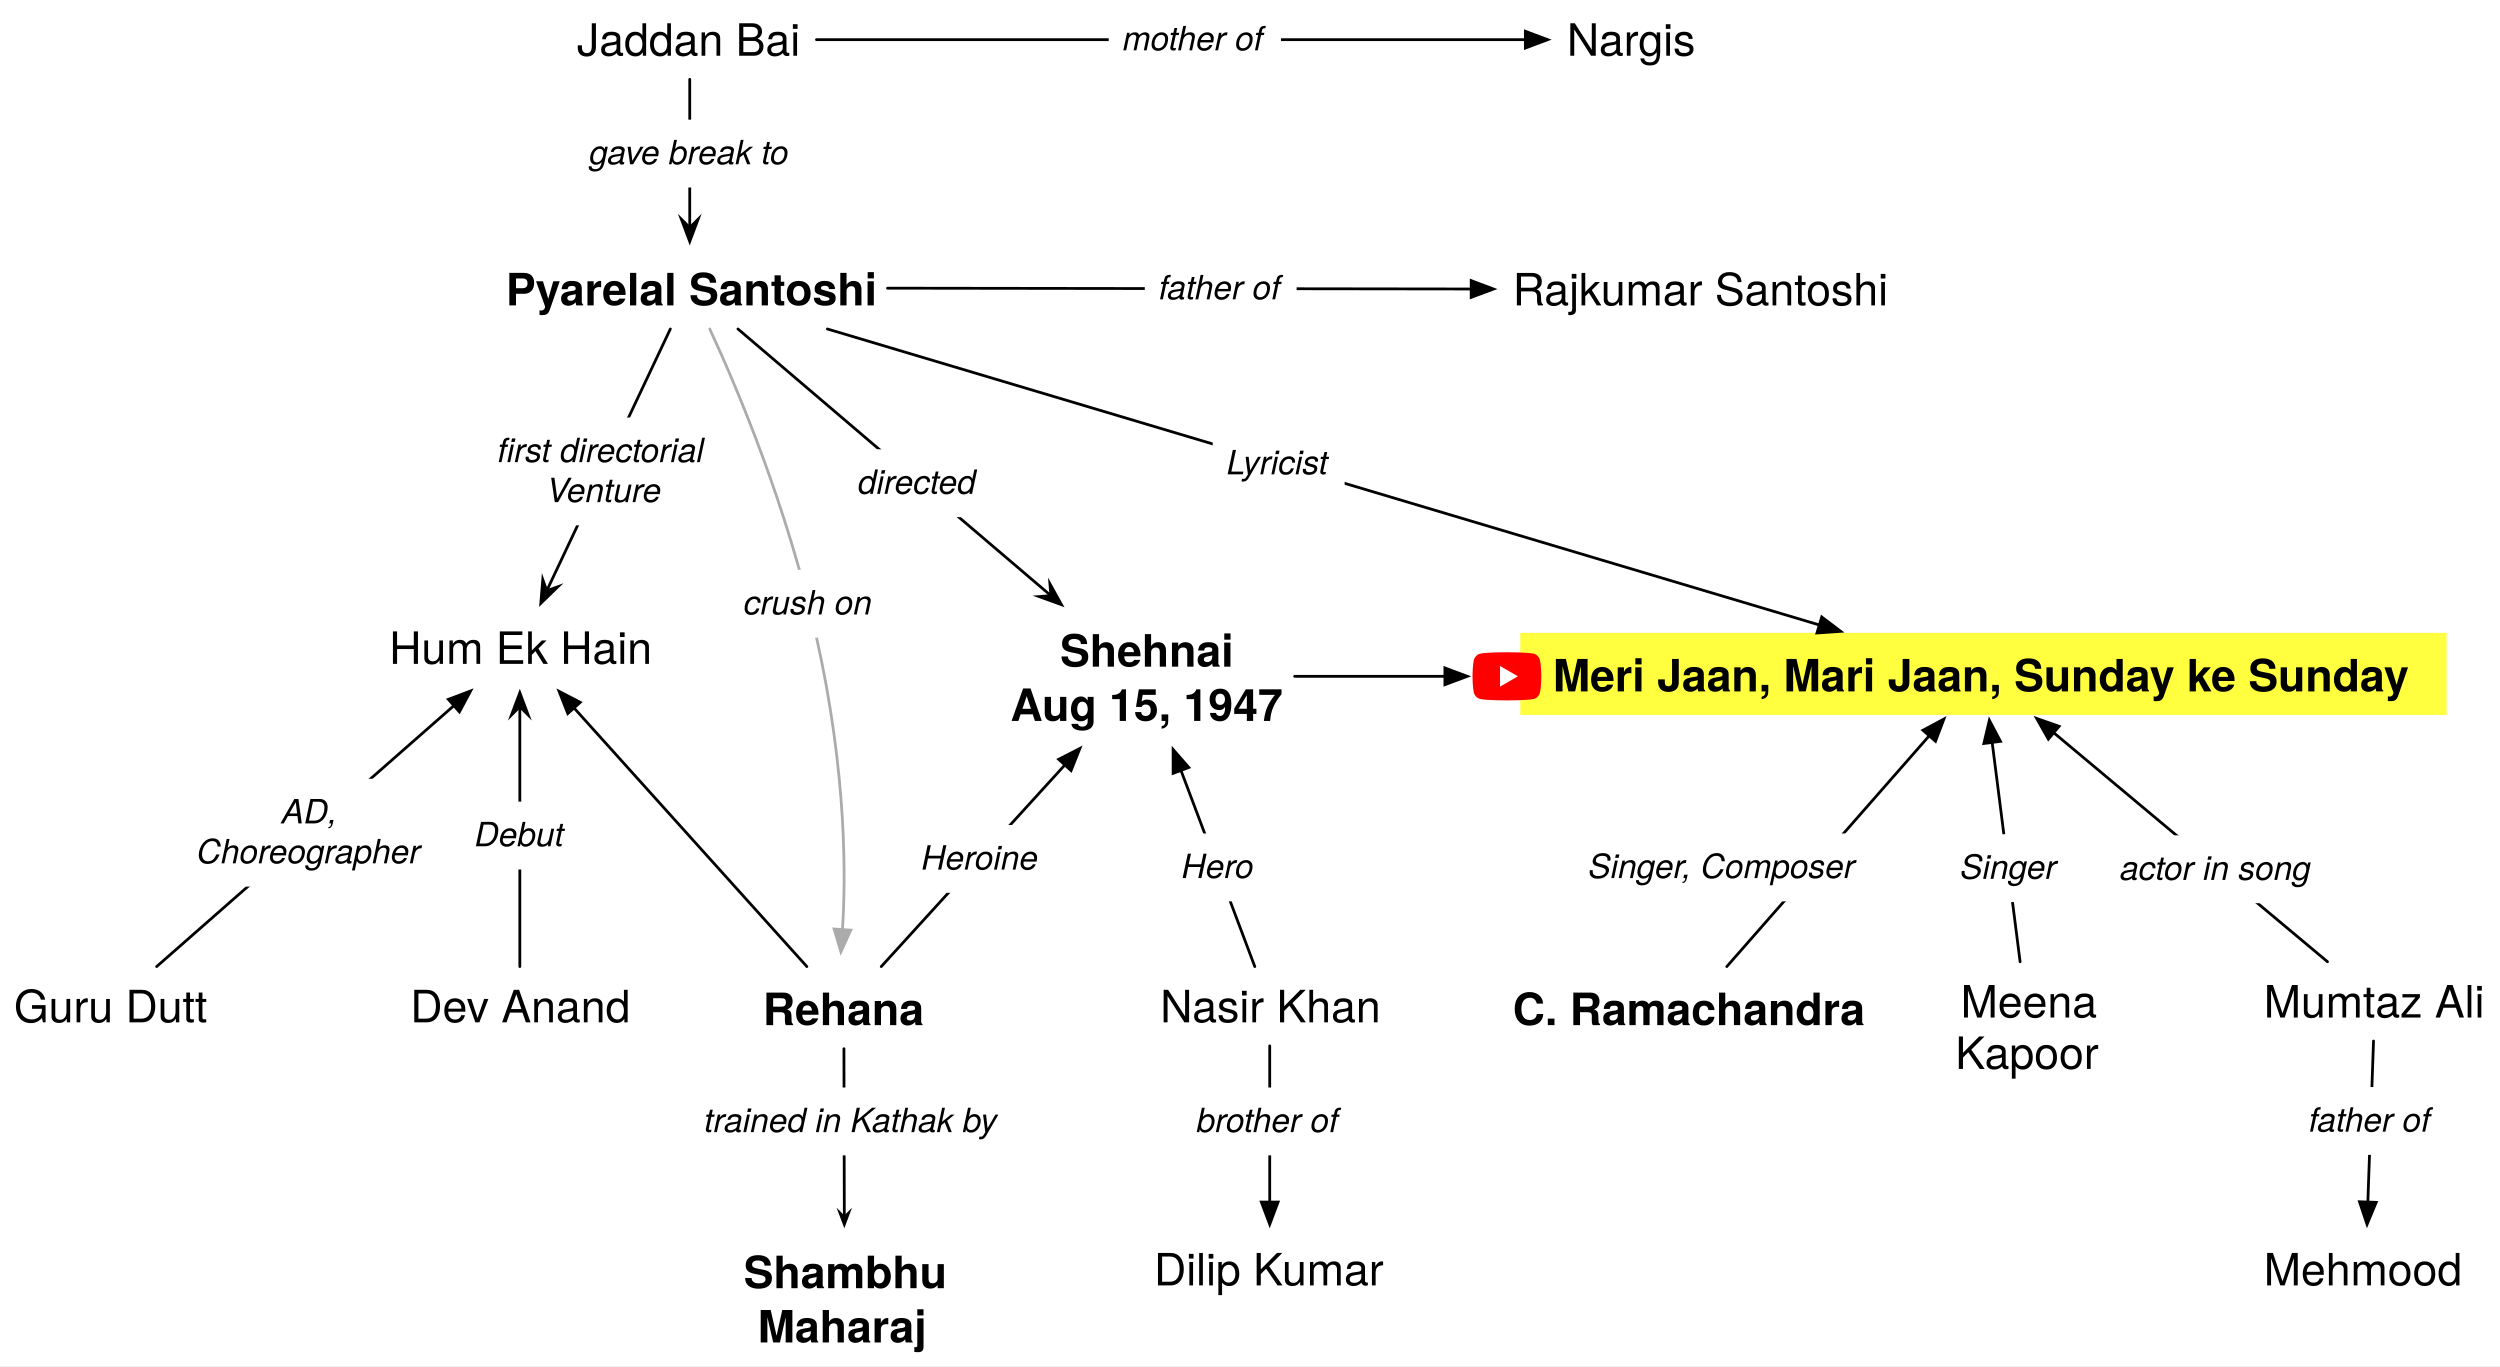
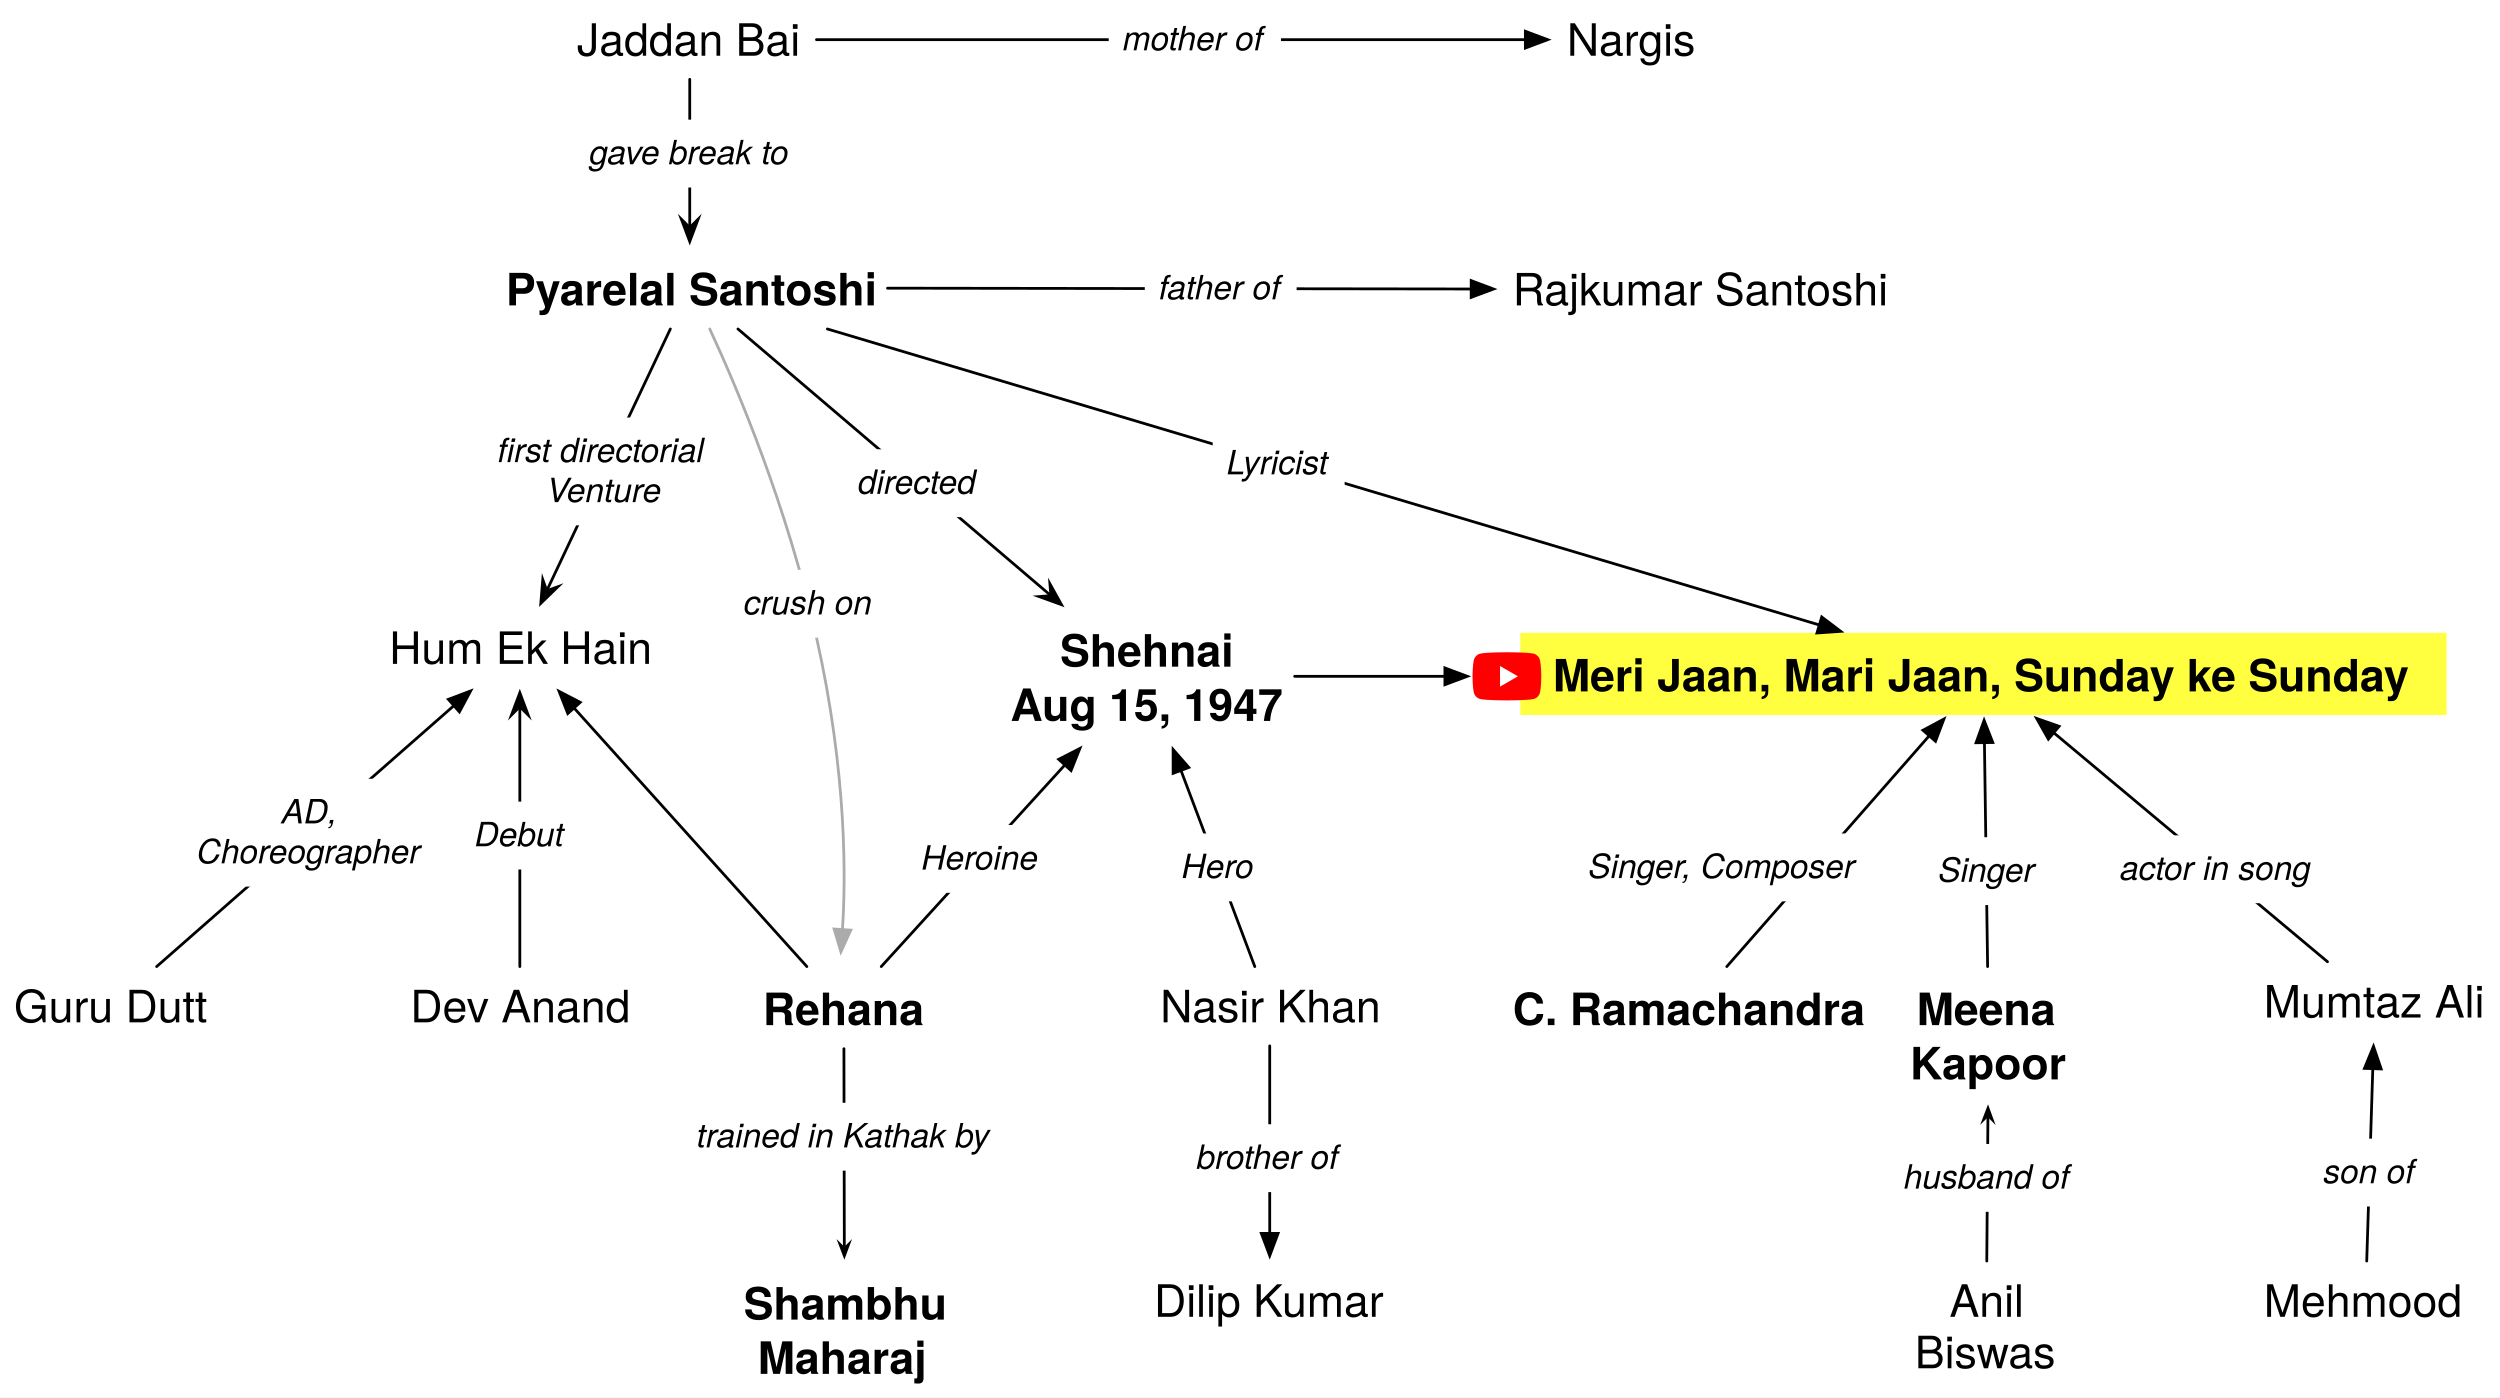
- <svg xmlns="http://www.w3.org/2000/svg" xmlns:xlink="http://www.w3.org/1999/xlink" version="1.1" viewBox="90.665 -68.793 896.583 489.92" width="896.583" height="489.92">
+ <svg xmlns="http://www.w3.org/2000/svg" xmlns:xlink="http://www.w3.org/1999/xlink" version="1.1" viewBox="90.665 -68.793 896.583 501.177" width="896.583" height="501.177">
  <defs>
    <marker orient="auto" overflow="visible" markerUnits="strokeWidth" id="FilledArrow_Marker" stroke-linejoin="miter" stroke-miterlimit="10" viewBox="-1 -4 10 8" markerWidth="10" markerHeight="8" color="black">
      <g>
        <path d="M 8 0 L 0 -3 L 0 3 Z" fill="currentColor" stroke="currentColor" stroke-width="1" />
      </g>
    </marker>
    <marker orient="auto" overflow="visible" markerUnits="strokeWidth" id="SharpArrow_Marker" stroke-linejoin="miter" stroke-miterlimit="10" viewBox="-4 -4 10 8" markerWidth="10" markerHeight="8" color="black">
      <g>
        <path d="M 5 0 L -3 -3 L 0 0 L 0 0 L -3 3 Z" fill="currentColor" stroke="currentColor" stroke-width="1" />
      </g>
    </marker>
    <marker orient="auto" overflow="visible" markerUnits="strokeWidth" id="FilledArrow_Marker_2" stroke-linejoin="miter" stroke-miterlimit="10" viewBox="-1 -4 10 8" markerWidth="10" markerHeight="8" color="#ababab">
      <g>
        <path d="M 8 0 L 0 -3 L 0 3 Z" fill="currentColor" stroke="currentColor" stroke-width="1" />
      </g>
    </marker>
    <marker orient="auto" overflow="visible" markerUnits="strokeWidth" id="SharpArrow_Marker_2" stroke-linejoin="miter" stroke-miterlimit="10" viewBox="-3 -3 7 6" markerWidth="7" markerHeight="6" color="black">
      <g>
        <path d="M 2.5 0 L -1.5 -1.5 L 0 0 L 0 0 L -1.5 1.5 Z" fill="currentColor" stroke="currentColor" stroke-width="1" />
      </g>
    </marker>
  </defs>
-   <g id="Canvas_1" stroke-opacity="1" stroke="none" fill-opacity="1" stroke-dasharray="none" fill="none">
-     <rect fill="white" x="90.665" y="-68.793" width="896.583" height="489.92" />
+   <g id="Canvas_1" fill="none" stroke-opacity="1" stroke="none" stroke-dasharray="none" fill-opacity="1">
+     <rect fill="white" x="90.665" y="-68.793" width="896.583" height="501.177" />
    <g id="Canvas_1_Layer_1">
      <g id="Graphic_2">
        <a target="_blank" xlink:href="https://www.imdb.com/name/nm0764314/">
          <text transform="translate(272.1078 24.72598)" fill="black">
            <tspan font-family="Helvetica Neue" font-weight="bold" font-size="16" fill="black" x="8526513e-20" y="16" xml:space="preserve">Pyarelal Santoshi</tspan>
          </text>
        </a>
      </g>
      <g id="Graphic_3">
        <text transform="translate(633.1798 25.7421)" fill="black">
          <tspan font-family="Helvetica Neue" font-size="16" fill="black" x="8952838e-19" y="15" xml:space="preserve">Rajkumar Santoshi</tspan>
        </text>
      </g>
      <g id="Line_4">
        <line x1="408.948" y1="34.557" x2="618.28" y2="34.851" marker-end="url(#FilledArrow_Marker)" stroke="black" stroke-linecap="round" stroke-linejoin="round" stroke-width="1" />
      </g>
      <g id="Graphic_5">
        <rect x="501.224" y="22.557" width="54.448" height="24.336" fill="white" />
        <text transform="translate(506.2244 27.55686)" fill="black">
          <tspan font-family="Helvetica Neue" font-style="italic" font-size="12" fill="black" x="15987212e-20" y="11" xml:space="preserve">father of</tspan>
        </text>
      </g>
      <g id="Graphic_6">
        <a target="_blank" xlink:href="https://en.wikipedia.org/wiki/Shehnai_(1947_film)">
          <text transform="translate(453.0332 154.2949)" fill="black">
            <tspan font-family="Helvetica Neue" font-weight="bold" font-size="16" fill="black" x="17.8" y="16" xml:space="preserve">Shehnai </tspan>
            <tspan font-family="Helvetica Neue" font-weight="bold" font-size="16" fill="black" x="0" y="35.464" xml:space="preserve">Aug 15, 1947</tspan>
          </text>
        </a>
      </g>
      <g id="Graphic_11">
        <text transform="translate(297.5718 -63.79297)" fill="black">
          <tspan font-family="Helvetica Neue" font-size="16" fill="black" x="1278977e-19" y="15" xml:space="preserve">Jaddan Bai</tspan>
        </text>
      </g>
      <g id="Graphic_12">
        <text transform="translate(652.6126 -63.79297)" fill="black">
          <tspan font-family="Helvetica Neue" font-size="16" fill="black" x="0" y="15" xml:space="preserve">Nargis</tspan>
        </text>
      </g>
      <g id="Line_14">
        <line x1="383.484" y1="-54.569" x2="637.713" y2="-54.569" marker-end="url(#FilledArrow_Marker)" stroke="black" stroke-linecap="round" stroke-linejoin="round" stroke-width="1" />
      </g>
      <g id="Graphic_15">
        <rect x="488.282" y="-66.737" width="61.78" height="24.336" fill="white" />
        <text transform="translate(493.2824 -61.73697)" fill="black">
          <tspan font-family="Helvetica Neue" font-style="italic" font-size="12" fill="black" x="0" y="11" xml:space="preserve">mother of</tspan>
        </text>
      </g>
      <g id="Line_17">
        <line x1="338.028" y1="-40.345" x2="338.028" y2="12.826" marker-end="url(#SharpArrow_Marker)" stroke="black" stroke-linecap="round" stroke-linejoin="round" stroke-width="1" />
      </g>
      <g id="Graphic_18">
        <rect x="297.022" y="-25.882" width="82.012" height="24.336" fill="white" />
        <text transform="translate(302.0217 -20.88212)" fill="black">
          <tspan font-family="Helvetica Neue" font-style="italic" font-size="12" fill="black" x="0" y="11" xml:space="preserve">gave break to</tspan>
        </text>
      </g>
      <g id="Graphic_19">
        <text transform="translate(228.0342 154.2949)" fill="black">
          <tspan font-family="Helvetica Neue" font-size="16" fill="black" x="2.224" y="15" xml:space="preserve">Hum Ek Hain </tspan>
        </text>
      </g>
      <g id="Line_20">
        <line x1="331.072" y1="49.19" x2="286.752" y2="143.055" marker-end="url(#SharpArrow_Marker)" stroke="black" stroke-linecap="round" stroke-linejoin="round" stroke-width="1" />
      </g>
      <g id="Line_21">
        <line x1="355.317" y1="49.19" x2="467.543" y2="144.82" marker-end="url(#SharpArrow_Marker)" stroke="black" stroke-linecap="round" stroke-linejoin="round" stroke-width="1" />
      </g>
      <g id="Graphic_22">
        <rect x="264.058" y="80.946" width="85.78" height="38.672" fill="white" />
        <text transform="translate(269.0581 85.94636)" fill="black">
          <tspan font-family="Helvetica Neue" font-style="italic" font-size="12" fill="black" x="0" y="11" xml:space="preserve">first directorial</tspan>
          <tspan font-family="Helvetica Neue" font-style="italic" font-size="12" fill="black" x="17.658" y="25.336" xml:space="preserve">Venture</tspan>
        </text>
      </g>
      <g id="Graphic_23">
        <rect x="393.329" y="92.33" width="53.788" height="24.336" fill="white" />
        <text transform="translate(398.3294 97.32992)" fill="black">
          <tspan font-family="Helvetica Neue" font-style="italic" font-size="12" fill="black" x="2309264e-19" y="11" xml:space="preserve">directed</tspan>
        </text>
      </g>
      <g id="Graphic_24">
        <text transform="translate(237.8183 282.8477)" fill="black">
          <tspan font-family="Helvetica Neue" font-size="16" fill="black" x="8455459e-19" y="15" xml:space="preserve">Dev Anand</tspan>
        </text>
      </g>
      <g id="Graphic_25">
        <text transform="translate(95.66503 282.8477)" fill="black">
          <tspan font-family="Helvetica Neue" font-size="16" fill="black" x="5684342e-19" y="15" xml:space="preserve">Guru Dutt</tspan>
        </text>
      </g>
      <g id="Line_26">
        <line x1="277.09" y1="277.848" x2="277.09" y2="184.643" marker-end="url(#SharpArrow_Marker)" stroke="black" stroke-linecap="round" stroke-linejoin="round" stroke-width="1" />
      </g>
      <g id="Graphic_27">
        <rect x="250.196" y="218.699" width="53.788" height="24.336" fill="white" />
        <text transform="translate(255.1962 223.6989)" fill="black">
          <tspan font-family="Helvetica Neue" font-style="italic" font-size="12" fill="black" x="5.664" y="11" xml:space="preserve">Debut</tspan>
        </text>
      </g>
      <g id="Graphic_28">
        <a target="_blank" xlink:href="https://en.wikipedia.org/wiki/Rehana_(actress)">
          <text transform="translate(364.2542 282.8477)" fill="black">
            <tspan font-family="Helvetica Neue" font-weight="bold" font-size="16" fill="black" x="8739676e-19" y="16" xml:space="preserve">Rehana</tspan>
          </text>
        </a>
      </g>
      <g id="Line_33">
        <line x1="146.845" y1="277.848" x2="253.446" y2="184.274" marker-end="url(#FilledArrow_Marker)" stroke="black" stroke-linecap="round" stroke-linejoin="round" stroke-width="1" />
      </g>
      <g id="Graphic_34">
        <rect x="148.961" y="210.496" width="105.168" height="38.672" fill="white" />
        <text transform="translate(153.9615 215.4959)" fill="black">
          <tspan font-family="Helvetica Neue" font-style="italic" font-size="12" fill="black" x="37.69" y="11" xml:space="preserve">AD,</tspan>
          <tspan font-family="Helvetica Neue" font-style="italic" font-size="12" fill="black" x="7.246" y="25.336" xml:space="preserve">Choreographer</tspan>
        </text>
      </g>
      <g id="Line_35">
        <line x1="380.03" y1="277.848" x2="296.522" y2="185.1" marker-end="url(#FilledArrow_Marker)" stroke="black" stroke-linecap="round" stroke-linejoin="round" stroke-width="1" />
      </g>
      <g id="Line_36">
        <line x1="406.711" y1="277.848" x2="472.56" y2="205.543" marker-end="url(#FilledArrow_Marker)" stroke="black" stroke-linecap="round" stroke-linejoin="round" stroke-width="1" />
      </g>
      <g id="Graphic_37">
        <text transform="translate(506.7638 282.8477)" fill="black">
          <tspan font-family="Helvetica Neue" font-size="16" fill="black" x="0" y="15" xml:space="preserve">Nasir Khan</tspan>
        </text>
      </g>
      <g id="Graphic_38">
-         <text transform="translate(504.5317 377.1992)" fill="black">
+         <text transform="translate(504.5317 388.4554)" fill="black">
          <tspan font-family="Helvetica Neue" font-size="16" fill="black" x="0" y="15" xml:space="preserve">Dilip Kumar</tspan>
        </text>
      </g>
      <g id="Line_39">
-         <line x1="546.028" y1="306.296" x2="546.028" y2="362.299" marker-end="url(#FilledArrow_Marker)" stroke="black" stroke-linecap="round" stroke-linejoin="round" stroke-width="1" />
+         <line x1="546.028" y1="306.296" x2="546.028" y2="373.555" marker-end="url(#FilledArrow_Marker)" stroke="black" stroke-linecap="round" stroke-linejoin="round" stroke-width="1" />
      </g>
      <g id="Line_40">
        <line x1="540.675" y1="277.848" x2="514.198" y2="207.489" marker-end="url(#FilledArrow_Marker)" stroke="black" stroke-linecap="round" stroke-linejoin="round" stroke-width="1" />
      </g>
      <g id="Graphic_41">
        <rect x="509.406" y="230.121" width="35.776" height="24.336" fill="white" />
        <text transform="translate(514.406 235.1213)" fill="black">
          <tspan font-family="Helvetica Neue" font-style="italic" font-size="12" fill="black" x="8295586e-19" y="11" xml:space="preserve">Hero</tspan>
        </text>
      </g>
      <g id="Graphic_42">
-         <rect x="514.802" y="321.221" width="62.452" height="24.336" fill="white" />
-         <text transform="translate(519.8017 326.2215)" fill="black">
+         <rect x="514.802" y="334.404" width="62.452" height="24.336" fill="white" />
+         <text transform="translate(519.8017 339.4037)" fill="black">
          <tspan font-family="Helvetica Neue" font-style="italic" font-size="12" fill="black" x="5684342e-19" y="11" xml:space="preserve">brother of</tspan>
        </text>
      </g>
      <g id="Graphic_43">
        <a target="_blank" xlink:href="https://www.youtube.com/watch?v=sQBjn0sxLsM&amp;list=TLGGvFicC250EcUxMzA3MjAyNQ">
          <rect x="635.89" y="158.174" width="332.212" height="29.464" fill="#ffff40" />
          <text transform="translate(640.8905 163.1744)" fill="black">
            <tspan font-family="Helvetica Neue" font-weight="bold" font-size="16" fill="black" x="6.706" y="16" xml:space="preserve">Meri Jaan, Mari Jaan, Sunday ke Sunday</tspan>
          </text>
        </a>
      </g>
      <g id="Line_44">
        <line x1="387.398" y1="49.19" x2="743.14" y2="155.344" marker-end="url(#FilledArrow_Marker)" stroke="black" stroke-linecap="round" stroke-linejoin="round" stroke-width="1" />
      </g>
      <g id="Graphic_45">
        <rect x="525.58" y="85.316" width="47.32" height="24.336" fill="white" />
        <text transform="translate(530.5801 90.31588)" fill="black">
          <tspan font-family="Helvetica Neue" font-style="italic" font-size="12" fill="black" x="0" y="11" xml:space="preserve">Lyricist</tspan>
        </text>
      </g>
      <g id="Line_46">
        <line x1="554.977" y1="173.759" x2="608.858" y2="173.759" marker-end="url(#FilledArrow_Marker)" stroke="black" stroke-linecap="round" stroke-linejoin="round" stroke-width="1" />
      </g>
      <g id="Line_47">
        <path d="M 345.203 49.19 C 355.095 70.497 372.897 112.571 383.484 159.781 C 394.582 209.271 393.953 247.465 392.789 264.584" marker-end="url(#FilledArrow_Marker_2)" stroke="#ababab" stroke-linecap="round" stroke-linejoin="round" stroke-width="1" />
      </g>
      <g id="Graphic_48">
        <rect x="352.378" y="135.567" width="56.452" height="24.336" fill="white" />
        <text transform="translate(357.3784 140.5673)" fill="black">
          <tspan font-family="Helvetica Neue" font-style="italic" font-size="12" fill="black" x="5684342e-19" y="11" xml:space="preserve">crush on</tspan>
        </text>
      </g>
      <g id="Graphic_49">
        <a target="_blank" xlink:href="https://en.wikipedia.org/wiki/C._Ramchandra">
          <text transform="translate(633.1798 282.8477)" fill="black">
            <tspan font-family="Helvetica Neue" font-weight="bold" font-size="16" fill="black" x="0" y="16" xml:space="preserve">C. Ramachandra</tspan>
          </text>
        </a>
      </g>
      <g id="Graphic_50">
        <text transform="translate(902.5364 281.1189)" fill="black">
          <tspan font-family="Helvetica Neue" font-size="16" fill="black" x="0" y="15" xml:space="preserve">Mumtaz Ali</tspan>
        </text>
      </g>
      <g id="Graphic_51">
-         <text transform="translate(902.5364 377.1992)" fill="black">
+         <text transform="translate(902.5364 388.4554)" fill="black">
          <tspan font-family="Helvetica Neue" font-size="16" fill="black" x="0" y="15" xml:space="preserve">Mehmood</tspan>
        </text>
      </g>
      <g id="Line_52">
-         <line x1="941.89" y1="304.567" x2="939.852" y2="362.305" marker-end="url(#FilledArrow_Marker)" stroke="black" stroke-linecap="round" stroke-linejoin="round" stroke-width="1" />
+         <line x1="939.45" y1="383.455" x2="941.63" y2="314.462" marker-end="url(#FilledArrow_Marker)" stroke="black" stroke-linecap="round" stroke-linejoin="round" stroke-width="1" />
      </g>
      <g id="Graphic_53">
-         <rect x="913.655" y="321.052" width="54.448" height="24.336" fill="white" />
-         <text transform="translate(918.6547 326.052)" fill="black">
-           <tspan font-family="Helvetica Neue" font-style="italic" font-size="12" fill="black" x="15987212e-20" y="11" xml:space="preserve">father of</tspan>
+         <rect x="917.231" y="339.56" width="46.444" height="24.336" fill="white" />
+         <text transform="translate(922.2305 344.5598)" fill="black">
+           <tspan font-family="Helvetica Neue" font-style="italic" font-size="12" fill="black" x="1.668" y="11" xml:space="preserve">son of </tspan>
        </text>
      </g>
      <g id="Line_54">
        <line x1="709.95" y1="277.848" x2="782.547" y2="195.081" marker-end="url(#FilledArrow_Marker)" stroke="black" stroke-linecap="round" stroke-linejoin="round" stroke-width="1" />
      </g>
      <g id="Line_55">
        <line x1="925.388" y1="276.119" x2="827.202" y2="193.99" marker-end="url(#FilledArrow_Marker)" stroke="black" stroke-linecap="round" stroke-linejoin="round" stroke-width="1" />
      </g>
      <g id="Graphic_56">
        <rect x="845.96" y="230.789" width="79.564" height="24.336" fill="white" />
        <text transform="translate(850.9602 235.7888)" fill="black">
          <tspan font-family="Helvetica Neue" font-style="italic" font-size="12" fill="black" x="0" y="11" xml:space="preserve">actor in song</tspan>
        </text>
      </g>
      <g id="Graphic_57">
        <rect x="654.228" y="230.121" width="108.112" height="24.336" fill="white" />
        <text transform="translate(659.2278 235.1213)" fill="black">
          <tspan font-family="Helvetica Neue" font-style="italic" font-size="12" fill="black" x="1.056" y="11" xml:space="preserve">Singer, Composer</tspan>
        </text>
      </g>
      <g id="Graphic_58">
-         <text transform="translate(791.5974 281.1189)" fill="black">
-           <tspan font-family="Helvetica Neue" font-size="16" fill="black" x="2.224" y="15" xml:space="preserve">Meena </tspan>
-           <tspan font-family="Helvetica Neue" font-size="16" fill="black" x=".304" y="33.448" xml:space="preserve">Kapoor</tspan>
-         </text>
+         <a target="_blank" xlink:href="https://en.wikipedia.org/wiki/Meena_Kapoor">
+           <text transform="translate(775.6933 282.8477)" fill="black">
+             <tspan font-family="Helvetica Neue" font-weight="bold" font-size="16" fill="black" x="2.368" y="16" xml:space="preserve">Meena </tspan>
+             <tspan font-family="Helvetica Neue" font-weight="bold" font-size="16" fill="black" x="2344791e-19" y="35.464" xml:space="preserve">Kapoor</tspan>
+           </text>
+         </a>
      </g>
      <g id="Line_59">
-         <line x1="815.14" y1="276.119" x2="805.123" y2="197.459" marker-end="url(#FilledArrow_Marker)" stroke="black" stroke-linecap="round" stroke-linejoin="round" stroke-width="1" />
+         <line x1="803.489" y1="277.848" x2="802.347" y2="197.538" marker-end="url(#FilledArrow_Marker)" stroke="black" stroke-linecap="round" stroke-linejoin="round" stroke-width="1" />
      </g>
      <g id="Graphic_60">
-         <rect x="783.972" y="230.388" width="53.788" height="24.336" fill="white" />
-         <text transform="translate(788.9718 235.3885)" fill="black">
+         <rect x="776.109" y="231.461" width="53.788" height="24.336" fill="white" />
+         <text transform="translate(781.1086 236.4615)" fill="black">
          <tspan font-family="Helvetica Neue" font-style="italic" font-size="12" fill="black" x="4.674" y="11" xml:space="preserve">Singer</tspan>
        </text>
      </g>
      <g id="Graphic_61">
        <rect x="416.094" y="227.071" width="51.556" height="24.336" fill="white" />
        <text transform="translate(421.0939 232.0711)" fill="black">
          <tspan font-family="Helvetica Neue" font-style="italic" font-size="12" fill="black" x="24513724e-20" y="11" xml:space="preserve">Heroine</tspan>
        </text>
      </g>
      <g id="Graphic_62">
        <a target="_blank" xlink:href="https://en.wikipedia.org/wiki/Shambhu_Maharaj">
-           <text transform="translate(357.3784 377.1992)" fill="black">
+           <text transform="translate(357.3784 388.4554)" fill="black">
            <tspan font-family="Helvetica Neue" font-weight="bold" font-size="16" fill="black" x="42632564e-21" y="16" xml:space="preserve">Shambhu</tspan>
            <tspan font-family="Helvetica Neue" font-weight="bold" font-size="16" fill="black" x="5.04" y="35.464" xml:space="preserve">Maharaj</tspan>
          </text>
        </a>
      </g>
      <g id="Line_63">
-         <line x1="393.328" y1="307.312" x2="393.465" y2="367.799" marker-end="url(#SharpArrow_Marker_2)" stroke="black" stroke-linecap="round" stroke-linejoin="round" stroke-width="1" />
+         <line x1="393.324" y1="307.312" x2="393.471" y2="379.055" marker-end="url(#SharpArrow_Marker_2)" stroke="black" stroke-linecap="round" stroke-linejoin="round" stroke-width="1" />
      </g>
      <g id="Graphic_64">
-         <rect x="338.2" y="321.221" width="115.816" height="24.336" fill="white" />
-         <text transform="translate(343.2002 326.2215)" fill="black">
+         <rect x="335.481" y="326.704" width="115.816" height="24.336" fill="white" />
+         <text transform="translate(340.481 331.7036)" fill="black">
          <tspan font-family="Helvetica Neue" font-style="italic" font-size="12" fill="black" x="0" y="11" xml:space="preserve">trained in Kathak by</tspan>
        </text>
      </g>
      <g id="Group_65">
        <g id="Graphic_67">
          <a target="_blank" xlink:href="https://www.youtube.com/watch?v=cbErQRZZNKY">
            <path d="M 642.909 167.822 C 642.625 166.76 641.79 165.925 640.729 165.641 C 638.806 165.125 631.091 165.125 631.091 165.125 C 631.091 165.125 623.377 165.125 621.454 165.641 C 620.392 165.925 619.558 166.76 619.274 167.822 C 618.758 169.745 618.758 173.759 618.758 173.759 C 618.758 173.759 618.758 177.773 619.274 179.696 C 619.558 180.758 620.392 181.593 621.454 181.877 C 623.377 182.393 631.091 182.393 631.091 182.393 C 631.091 182.393 638.806 182.393 640.729 181.877 C 641.79 181.593 642.625 180.758 642.909 179.696 C 643.425 177.773 643.425 173.759 643.425 173.759 C 643.425 173.759 643.423 169.745 642.909 167.822 Z" fill="red" />
          </a>
        </g>
        <g id="Graphic_66">
          <a target="_blank" xlink:href="https://www.youtube.com/watch?v=cbErQRZZNKY">
            <path d="M 628.622 177.459 L 635.031 173.759 L 628.622 170.06 Z" fill="white" />
          </a>
        </g>
      </g>
+       <g id="Graphic_68">
+         <a target="_blank" xlink:href="https://en.wikipedia.org/wiki/Meena_Kapoor">
+           <text transform="translate(777.3866 388.4554)" fill="black">
+             <tspan font-family="Helvetica Neue" font-size="16" fill="black" x="12.432" y="15" xml:space="preserve">Anil </tspan>
+             <tspan font-family="Helvetica Neue" font-size="16" fill="black" x="0" y="33.448" xml:space="preserve">Biswas</tspan>
+           </text>
+         </a>
+       </g>
+       <g id="Line_69">
+         <line x1="803.19" y1="383.455" x2="803.607" y2="331.176" marker-end="url(#SharpArrow_Marker_2)" stroke="black" stroke-linecap="round" stroke-linejoin="round" stroke-width="1" />
+       </g>
+       <g id="Graphic_70">
+         <rect x="768.416" y="341.471" width="70.024" height="24.336" fill="white" />
+         <text transform="translate(773.4156 346.4706)" fill="black">
+           <tspan font-family="Helvetica Neue" font-style="italic" font-size="12" fill="black" x="6252776e-19" y="11" xml:space="preserve">husband of</tspan>
+         </text>
+       </g>
    </g>
  </g>
</svg>
